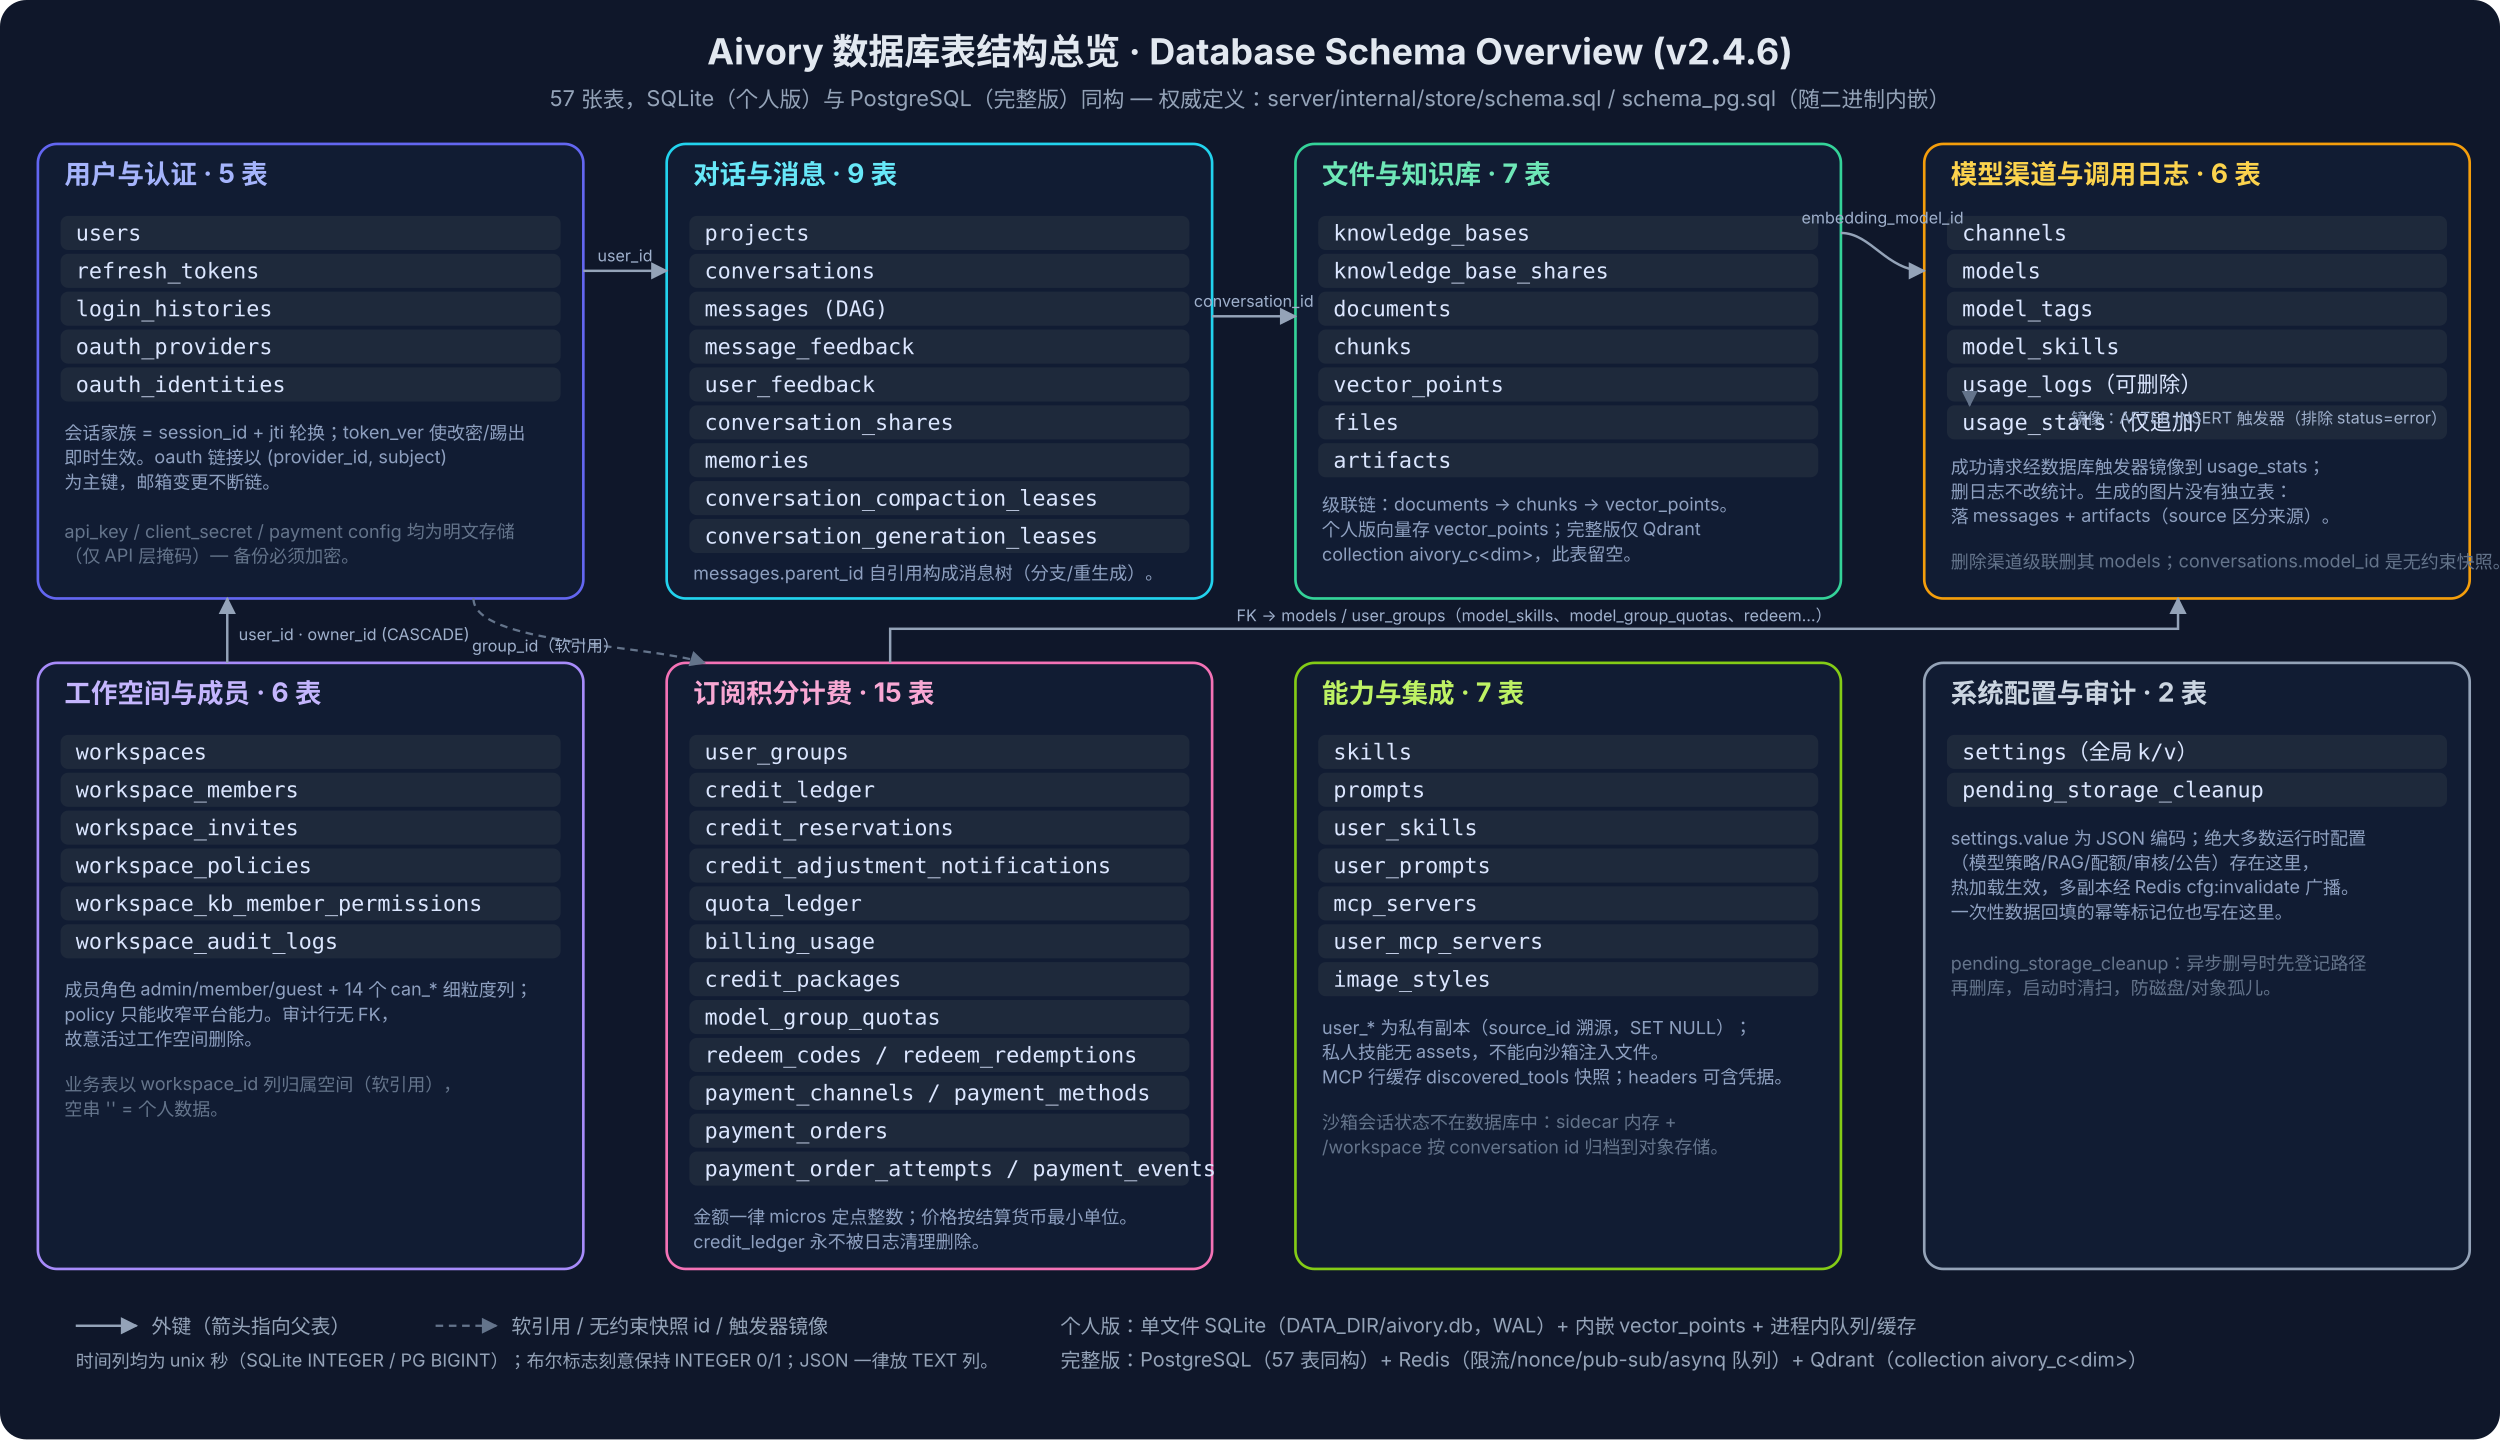
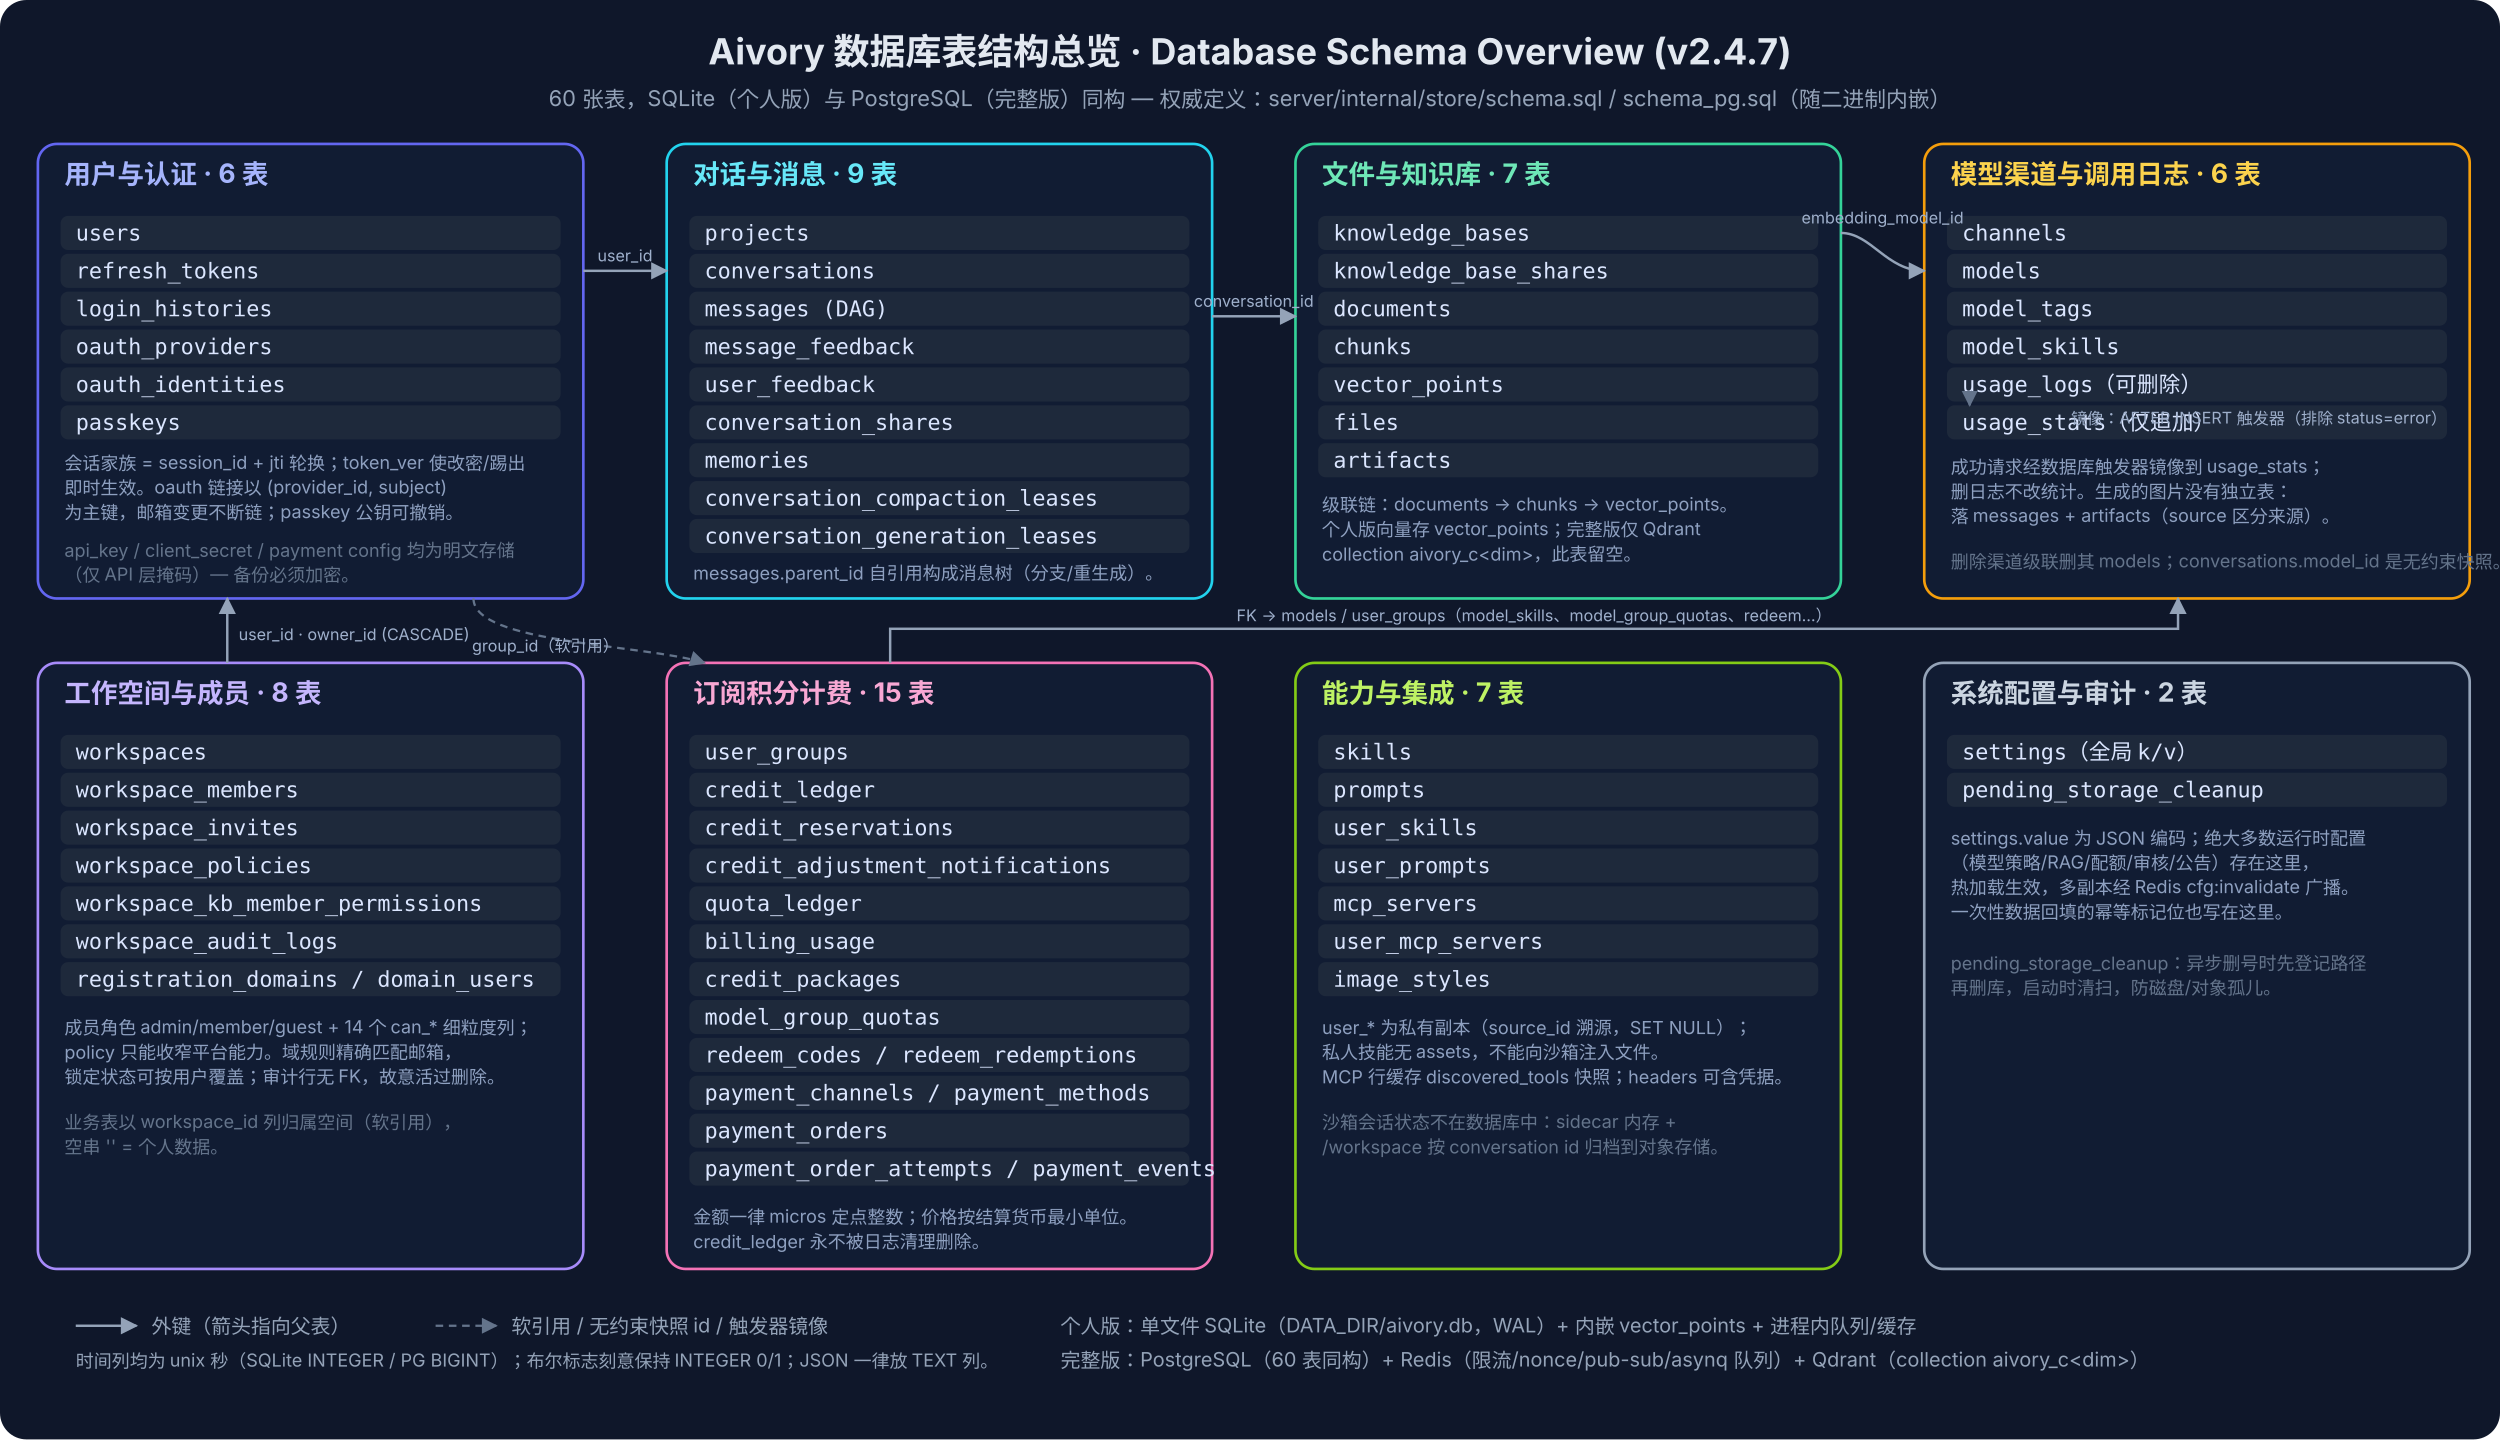
<svg xmlns="http://www.w3.org/2000/svg" viewBox="0 0 1320 760" font-family="-apple-system, 'Segoe UI', 'PingFang SC', 'Microsoft YaHei', sans-serif">
  <defs>
    <marker id="arr" viewBox="0 0 10 10" refX="9" refY="5" markerWidth="7" markerHeight="7" orient="auto-start-reverse">
      <path d="M0,0 L10,5 L0,10 z" fill="#94a3b8" />
    </marker>
    <marker id="arrc" viewBox="0 0 10 10" refX="9" refY="5" markerWidth="7" markerHeight="7" orient="auto-start-reverse">
      <path d="M0,0 L10,5 L0,10 z" fill="#64748b" />
    </marker>
  </defs>
  <rect x="0" y="0" width="1320" height="760" rx="14" fill="#0f172a" />
-   <text x="660" y="34" text-anchor="middle" font-size="19" font-weight="700" fill="#e2e8f0">Aivory 数据库表结构总览 · Database Schema Overview (v2.4.6)</text>
-   <text x="660" y="56" text-anchor="middle" font-size="11.5" fill="#94a3b8">57 张表，SQLite（个人版）与 PostgreSQL（完整版）同构 — 权威定义：server/internal/store/schema.sql / schema_pg.sql（随二进制内嵌）</text>
+   <text x="660" y="34" text-anchor="middle" font-size="19" font-weight="700" fill="#e2e8f0">Aivory 数据库表结构总览 · Database Schema Overview (v2.4.7)</text>
+   <text x="660" y="56" text-anchor="middle" font-size="11.5" fill="#94a3b8">60 张表，SQLite（个人版）与 PostgreSQL（完整版）同构 — 权威定义：server/internal/store/schema.sql / schema_pg.sql（随二进制内嵌）</text>
  <g>
    <rect x="20" y="76" width="288" height="240" rx="10" fill="#111c33" stroke="#6366f1" stroke-width="1.4" />
-     <text x="34" y="97" font-size="14" font-weight="700" fill="#a5b4fc">用户与认证 · 5 表</text>
+     <text x="34" y="97" font-size="14" font-weight="700" fill="#a5b4fc">用户与认证 · 6 表</text>
    <g font-family="ui-monospace, SFMono-Regular, Menlo, monospace" font-size="11.5" fill="#dbe6ff">
      <rect x="32" y="114" width="264" height="18" rx="4" fill="#1e293b" />
      <text x="40" y="127">users</text>
      <rect x="32" y="134" width="264" height="18" rx="4" fill="#1e293b" />
      <text x="40" y="147">refresh_tokens</text>
      <rect x="32" y="154" width="264" height="18" rx="4" fill="#1e293b" />
      <text x="40" y="167">login_histories</text>
      <rect x="32" y="174" width="264" height="18" rx="4" fill="#1e293b" />
      <text x="40" y="187">oauth_providers</text>
      <rect x="32" y="194" width="264" height="18" rx="4" fill="#1e293b" />
      <text x="40" y="207">oauth_identities</text>
-     </g>
-     <text x="34" y="232" font-size="9.5" fill="#8ea0c0">会话家族 = session_id + jti 轮换；token_ver 使改密/踢出</text>
-     <text x="34" y="245" font-size="9.5" fill="#8ea0c0">即时生效。oauth 链接以 (provider_id, subject)</text>
-     <text x="34" y="258" font-size="9.5" fill="#8ea0c0">为主键，邮箱变更不断链。</text>
-     <text x="34" y="284" font-size="9.5" fill="#64748b">api_key / client_secret / payment config 均为明文存储</text>
-     <text x="34" y="297" font-size="9.5" fill="#64748b">（仅 API 层掩码）— 备份必须加密。</text>
+       <rect x="32" y="214" width="264" height="18" rx="4" fill="#1e293b" />
+       <text x="40" y="227">passkeys</text>
+     </g>
+     <text x="34" y="248" font-size="9.5" fill="#8ea0c0">会话家族 = session_id + jti 轮换；token_ver 使改密/踢出</text>
+     <text x="34" y="261" font-size="9.5" fill="#8ea0c0">即时生效。oauth 链接以 (provider_id, subject)</text>
+     <text x="34" y="274" font-size="9.5" fill="#8ea0c0">为主键，邮箱变更不断链；passkey 公钥可撤销。</text>
+     <text x="34" y="294" font-size="9.5" fill="#64748b">api_key / client_secret / payment config 均为明文存储</text>
+     <text x="34" y="307" font-size="9.5" fill="#64748b">（仅 API 层掩码）— 备份必须加密。</text>
  </g>
  <g>
    <rect x="352" y="76" width="288" height="240" rx="10" fill="#111c33" stroke="#22d3ee" stroke-width="1.4" />
    <text x="366" y="97" font-size="14" font-weight="700" fill="#67e8f9">对话与消息 · 9 表</text>
    <g font-family="ui-monospace, SFMono-Regular, Menlo, monospace" font-size="11.5" fill="#dbe6ff">
      <rect x="364" y="114" width="264" height="18" rx="4" fill="#1e293b" />
      <text x="372" y="127">projects</text>
      <rect x="364" y="134" width="264" height="18" rx="4" fill="#1e293b" />
      <text x="372" y="147">conversations</text>
      <rect x="364" y="154" width="264" height="18" rx="4" fill="#1e293b" />
      <text x="372" y="167">messages (DAG)</text>
      <rect x="364" y="174" width="264" height="18" rx="4" fill="#1e293b" />
      <text x="372" y="187">message_feedback</text>
      <rect x="364" y="194" width="264" height="18" rx="4" fill="#1e293b" />
      <text x="372" y="207">user_feedback</text>
      <rect x="364" y="214" width="264" height="18" rx="4" fill="#1e293b" />
      <text x="372" y="227">conversation_shares</text>
      <rect x="364" y="234" width="264" height="18" rx="4" fill="#1e293b" />
      <text x="372" y="247">memories</text>
      <rect x="364" y="254" width="264" height="18" rx="4" fill="#1e293b" />
      <text x="372" y="267">conversation_compaction_leases</text>
      <rect x="364" y="274" width="264" height="18" rx="4" fill="#1e293b" />
      <text x="372" y="287">conversation_generation_leases</text>
    </g>
    <text x="366" y="306" font-size="9.5" fill="#8ea0c0">messages.parent_id 自引用构成消息树（分支/重生成）。</text>
  </g>
  <g>
    <rect x="684" y="76" width="288" height="240" rx="10" fill="#111c33" stroke="#34d399" stroke-width="1.4" />
    <text x="698" y="97" font-size="14" font-weight="700" fill="#6ee7b7">文件与知识库 · 7 表</text>
    <g font-family="ui-monospace, SFMono-Regular, Menlo, monospace" font-size="11.5" fill="#dbe6ff">
      <rect x="696" y="114" width="264" height="18" rx="4" fill="#1e293b" />
      <text x="704" y="127">knowledge_bases</text>
      <rect x="696" y="134" width="264" height="18" rx="4" fill="#1e293b" />
      <text x="704" y="147">knowledge_base_shares</text>
      <rect x="696" y="154" width="264" height="18" rx="4" fill="#1e293b" />
      <text x="704" y="167">documents</text>
      <rect x="696" y="174" width="264" height="18" rx="4" fill="#1e293b" />
      <text x="704" y="187">chunks</text>
      <rect x="696" y="194" width="264" height="18" rx="4" fill="#1e293b" />
      <text x="704" y="207">vector_points</text>
      <rect x="696" y="214" width="264" height="18" rx="4" fill="#1e293b" />
      <text x="704" y="227">files</text>
      <rect x="696" y="234" width="264" height="18" rx="4" fill="#1e293b" />
      <text x="704" y="247">artifacts</text>
    </g>
    <text x="698" y="270" font-size="9.5" fill="#8ea0c0">级联链：documents → chunks → vector_points。</text>
    <text x="698" y="283" font-size="9.5" fill="#8ea0c0">个人版向量存 vector_points；完整版仅 Qdrant</text>
    <text x="698" y="296" font-size="9.5" fill="#8ea0c0">collection aivory_c&lt;dim&gt;，此表留空。</text>
  </g>
  <g>
    <rect x="1016" y="76" width="288" height="240" rx="10" fill="#111c33" stroke="#f59e0b" stroke-width="1.4" />
    <text x="1030" y="97" font-size="14" font-weight="700" fill="#fcd34d">模型渠道与调用日志 · 6 表</text>
    <g font-family="ui-monospace, SFMono-Regular, Menlo, monospace" font-size="11.5" fill="#dbe6ff">
      <rect x="1028" y="114" width="264" height="18" rx="4" fill="#1e293b" />
      <text x="1036" y="127">channels</text>
      <rect x="1028" y="134" width="264" height="18" rx="4" fill="#1e293b" />
      <text x="1036" y="147">models</text>
      <rect x="1028" y="154" width="264" height="18" rx="4" fill="#1e293b" />
      <text x="1036" y="167">model_tags</text>
      <rect x="1028" y="174" width="264" height="18" rx="4" fill="#1e293b" />
      <text x="1036" y="187">model_skills</text>
      <rect x="1028" y="194" width="264" height="18" rx="4" fill="#1e293b" />
      <text x="1036" y="207">usage_logs（可删除）</text>
      <rect x="1028" y="214" width="264" height="18" rx="4" fill="#1e293b" />
      <text x="1036" y="227">usage_stats（仅追加）</text>
    </g>
    <text x="1030" y="250" font-size="9.5" fill="#8ea0c0">成功请求经数据库触发器镜像到 usage_stats；</text>
    <text x="1030" y="263" font-size="9.5" fill="#8ea0c0">删日志不改统计。生成的图片没有独立表：</text>
    <text x="1030" y="276" font-size="9.5" fill="#8ea0c0">落 messages + artifacts（source 区分来源）。</text>
    <text x="1030" y="300" font-size="9.5" fill="#64748b">删除渠道级联删其 models；conversations.model_id 是无约束快照。</text>
  </g>
  <g>
    <rect x="20" y="350" width="288" height="320" rx="10" fill="#111c33" stroke="#a78bfa" stroke-width="1.4" />
-     <text x="34" y="371" font-size="14" font-weight="700" fill="#c4b5fd">工作空间与成员 · 6 表</text>
+     <text x="34" y="371" font-size="14" font-weight="700" fill="#c4b5fd">工作空间与成员 · 8 表</text>
    <g font-family="ui-monospace, SFMono-Regular, Menlo, monospace" font-size="11.5" fill="#dbe6ff">
      <rect x="32" y="388" width="264" height="18" rx="4" fill="#1e293b" />
      <text x="40" y="401">workspaces</text>
      <rect x="32" y="408" width="264" height="18" rx="4" fill="#1e293b" />
      <text x="40" y="421">workspace_members</text>
      <rect x="32" y="428" width="264" height="18" rx="4" fill="#1e293b" />
      <text x="40" y="441">workspace_invites</text>
      <rect x="32" y="448" width="264" height="18" rx="4" fill="#1e293b" />
      <text x="40" y="461">workspace_policies</text>
      <rect x="32" y="468" width="264" height="18" rx="4" fill="#1e293b" />
      <text x="40" y="481">workspace_kb_member_permissions</text>
      <rect x="32" y="488" width="264" height="18" rx="4" fill="#1e293b" />
      <text x="40" y="501">workspace_audit_logs</text>
-     </g>
-     <text x="34" y="526" font-size="9.5" fill="#8ea0c0">成员角色 admin/member/guest + 14 个 can_* 细粒度列；</text>
-     <text x="34" y="539" font-size="9.5" fill="#8ea0c0">policy 只能收窄平台能力。审计行无 FK，</text>
-     <text x="34" y="552" font-size="9.5" fill="#8ea0c0">故意活过工作空间删除。</text>
-     <text x="34" y="576" font-size="9.5" fill="#64748b">业务表以 workspace_id 列归属空间（软引用），</text>
-     <text x="34" y="589" font-size="9.5" fill="#64748b">空串 '' = 个人数据。</text>
+       <rect x="32" y="508" width="264" height="18" rx="4" fill="#1e293b" />
+       <text x="40" y="521">registration_domains / domain_users</text>
+     </g>
+     <text x="34" y="546" font-size="9.5" fill="#8ea0c0">成员角色 admin/member/guest + 14 个 can_* 细粒度列；</text>
+     <text x="34" y="559" font-size="9.5" fill="#8ea0c0">policy 只能收窄平台能力。域规则精确匹配邮箱，</text>
+     <text x="34" y="572" font-size="9.5" fill="#8ea0c0">锁定状态可按用户覆盖；审计行无 FK，故意活过删除。</text>
+     <text x="34" y="596" font-size="9.5" fill="#64748b">业务表以 workspace_id 列归属空间（软引用），</text>
+     <text x="34" y="609" font-size="9.5" fill="#64748b">空串 '' = 个人数据。</text>
  </g>
  <g>
    <rect x="352" y="350" width="288" height="320" rx="10" fill="#111c33" stroke="#f472b6" stroke-width="1.4" />
    <text x="366" y="371" font-size="14" font-weight="700" fill="#f9a8d4">订阅积分计费 · 15 表</text>
    <g font-family="ui-monospace, SFMono-Regular, Menlo, monospace" font-size="11.5" fill="#dbe6ff">
      <rect x="364" y="388" width="264" height="18" rx="4" fill="#1e293b" />
      <text x="372" y="401">user_groups</text>
      <rect x="364" y="408" width="264" height="18" rx="4" fill="#1e293b" />
      <text x="372" y="421">credit_ledger</text>
      <rect x="364" y="428" width="264" height="18" rx="4" fill="#1e293b" />
      <text x="372" y="441">credit_reservations</text>
      <rect x="364" y="448" width="264" height="18" rx="4" fill="#1e293b" />
      <text x="372" y="461">credit_adjustment_notifications</text>
      <rect x="364" y="468" width="264" height="18" rx="4" fill="#1e293b" />
      <text x="372" y="481">quota_ledger</text>
      <rect x="364" y="488" width="264" height="18" rx="4" fill="#1e293b" />
      <text x="372" y="501">billing_usage</text>
      <rect x="364" y="508" width="264" height="18" rx="4" fill="#1e293b" />
      <text x="372" y="521">credit_packages</text>
      <rect x="364" y="528" width="264" height="18" rx="4" fill="#1e293b" />
      <text x="372" y="541">model_group_quotas</text>
      <rect x="364" y="548" width="264" height="18" rx="4" fill="#1e293b" />
      <text x="372" y="561">redeem_codes / redeem_redemptions</text>
      <rect x="364" y="568" width="264" height="18" rx="4" fill="#1e293b" />
      <text x="372" y="581">payment_channels / payment_methods</text>
      <rect x="364" y="588" width="264" height="18" rx="4" fill="#1e293b" />
      <text x="372" y="601">payment_orders</text>
      <rect x="364" y="608" width="264" height="18" rx="4" fill="#1e293b" />
      <text x="372" y="621">payment_order_attempts / payment_events</text>
    </g>
    <text x="366" y="646" font-size="9.5" fill="#8ea0c0">金额一律 micros 定点整数；价格按结算货币最小单位。</text>
    <text x="366" y="659" font-size="9.5" fill="#8ea0c0">credit_ledger 永不被日志清理删除。</text>
  </g>
  <g>
    <rect x="684" y="350" width="288" height="320" rx="10" fill="#111c33" stroke="#84cc16" stroke-width="1.4" />
    <text x="698" y="371" font-size="14" font-weight="700" fill="#bef264">能力与集成 · 7 表</text>
    <g font-family="ui-monospace, SFMono-Regular, Menlo, monospace" font-size="11.5" fill="#dbe6ff">
      <rect x="696" y="388" width="264" height="18" rx="4" fill="#1e293b" />
      <text x="704" y="401">skills</text>
      <rect x="696" y="408" width="264" height="18" rx="4" fill="#1e293b" />
      <text x="704" y="421">prompts</text>
      <rect x="696" y="428" width="264" height="18" rx="4" fill="#1e293b" />
      <text x="704" y="441">user_skills</text>
      <rect x="696" y="448" width="264" height="18" rx="4" fill="#1e293b" />
      <text x="704" y="461">user_prompts</text>
      <rect x="696" y="468" width="264" height="18" rx="4" fill="#1e293b" />
      <text x="704" y="481">mcp_servers</text>
      <rect x="696" y="488" width="264" height="18" rx="4" fill="#1e293b" />
      <text x="704" y="501">user_mcp_servers</text>
      <rect x="696" y="508" width="264" height="18" rx="4" fill="#1e293b" />
      <text x="704" y="521">image_styles</text>
    </g>
    <text x="698" y="546" font-size="9.5" fill="#8ea0c0">user_* 为私有副本（source_id 溯源，SET NULL）；</text>
    <text x="698" y="559" font-size="9.5" fill="#8ea0c0">私人技能无 assets，不能向沙箱注入文件。</text>
    <text x="698" y="572" font-size="9.5" fill="#8ea0c0">MCP 行缓存 discovered_tools 快照；headers 可含凭据。</text>
    <text x="698" y="596" font-size="9.5" fill="#64748b">沙箱会话状态不在数据库中：sidecar 内存 +</text>
    <text x="698" y="609" font-size="9.5" fill="#64748b">/workspace 按 conversation id 归档到对象存储。</text>
  </g>
  <g>
    <rect x="1016" y="350" width="288" height="320" rx="10" fill="#111c33" stroke="#94a3b8" stroke-width="1.4" />
    <text x="1030" y="371" font-size="14" font-weight="700" fill="#cbd5e1">系统配置与审计 · 2 表</text>
    <g font-family="ui-monospace, SFMono-Regular, Menlo, monospace" font-size="11.5" fill="#dbe6ff">
      <rect x="1028" y="388" width="264" height="18" rx="4" fill="#1e293b" />
      <text x="1036" y="401">settings（全局 k/v）</text>
      <rect x="1028" y="408" width="264" height="18" rx="4" fill="#1e293b" />
      <text x="1036" y="421">pending_storage_cleanup</text>
    </g>
    <text x="1030" y="446" font-size="9.5" fill="#8ea0c0">settings.value 为 JSON 编码；绝大多数运行时配置</text>
    <text x="1030" y="459" font-size="9.5" fill="#8ea0c0">（模型策略/RAG/配额/审核/公告）存在这里，</text>
    <text x="1030" y="472" font-size="9.5" fill="#8ea0c0">热加载生效，多副本经 Redis cfg:invalidate 广播。</text>
    <text x="1030" y="485" font-size="9.5" fill="#8ea0c0">一次性数据回填的幂等标记位也写在这里。</text>
    <text x="1030" y="512" font-size="9.5" fill="#64748b">pending_storage_cleanup：异步删号时先登记路径</text>
    <text x="1030" y="525" font-size="9.5" fill="#64748b">再删库，启动时清扫，防磁盘/对象孤儿。</text>
  </g>
  <g stroke="#94a3b8" stroke-width="1.3" fill="none" marker-end="url(#arr)">
    <path d="M308,143 L352,143" />
    <path d="M640,167 L684,167" />
    <path d="M972,123 C988,123 996,143 1016,143" />
    <path d="M120,350 L120,316" />
    <path d="M470,350 L470,332 L1150,332 L1150,316" />
  </g>
  <g stroke="#64748b" stroke-width="1.2" stroke-dasharray="4 3" fill="none" marker-end="url(#arrc)">
    <path d="M250,316 C250,340 340,340 372,350" />
    <path d="M1040,212 L1040,214" marker-end="url(#arrc)" />
  </g>
  <g font-size="8.5" fill="#9fb0cc">
    <text x="330" y="138" text-anchor="middle">user_id</text>
    <text x="662" y="162" text-anchor="middle">conversation_id</text>
    <text x="994" y="118" text-anchor="middle">embedding_model_id</text>
    <text x="126" y="338">user_id · owner_id (CASCADE)</text>
    <text x="810" y="328" text-anchor="middle">FK → models / user_groups（model_skills、model_group_quotas、redeem…）</text>
    <text x="288" y="344" text-anchor="middle">group_id（软引用）</text>
    <text x="1292" y="224" text-anchor="end">镜像：AFTER INSERT 触发器（排除 status=error）</text>
  </g>
  <g font-size="10.5" fill="#94a3b8">
    <line x1="40" y1="700" x2="72" y2="700" stroke="#94a3b8" stroke-width="1.3" marker-end="url(#arr)" />
    <text x="80" y="704">外键（箭头指向父表）</text>
    <line x1="230" y1="700" x2="262" y2="700" stroke="#64748b" stroke-width="1.2" stroke-dasharray="4 3" marker-end="url(#arrc)" />
    <text x="270" y="704">软引用 / 无约束快照 id / 触发器镜像</text>
    <text x="560" y="704">个人版：单文件 SQLite（DATA_DIR/aivory.db，WAL）+ 内嵌 vector_points + 进程内队列/缓存</text>
-     <text x="560" y="722">完整版：PostgreSQL（57 表同构）+ Redis（限流/nonce/pub-sub/asynq 队列）+ Qdrant（collection aivory_c&lt;dim&gt;）</text>
+     <text x="560" y="722">完整版：PostgreSQL（60 表同构）+ Redis（限流/nonce/pub-sub/asynq 队列）+ Qdrant（collection aivory_c&lt;dim&gt;）</text>
    <text x="40" y="722" font-size="9.5">时间列均为 unix 秒（SQLite INTEGER / PG BIGINT）；布尔标志刻意保持 INTEGER 0/1；JSON 一律放 TEXT 列。</text>
  </g>
</svg>
